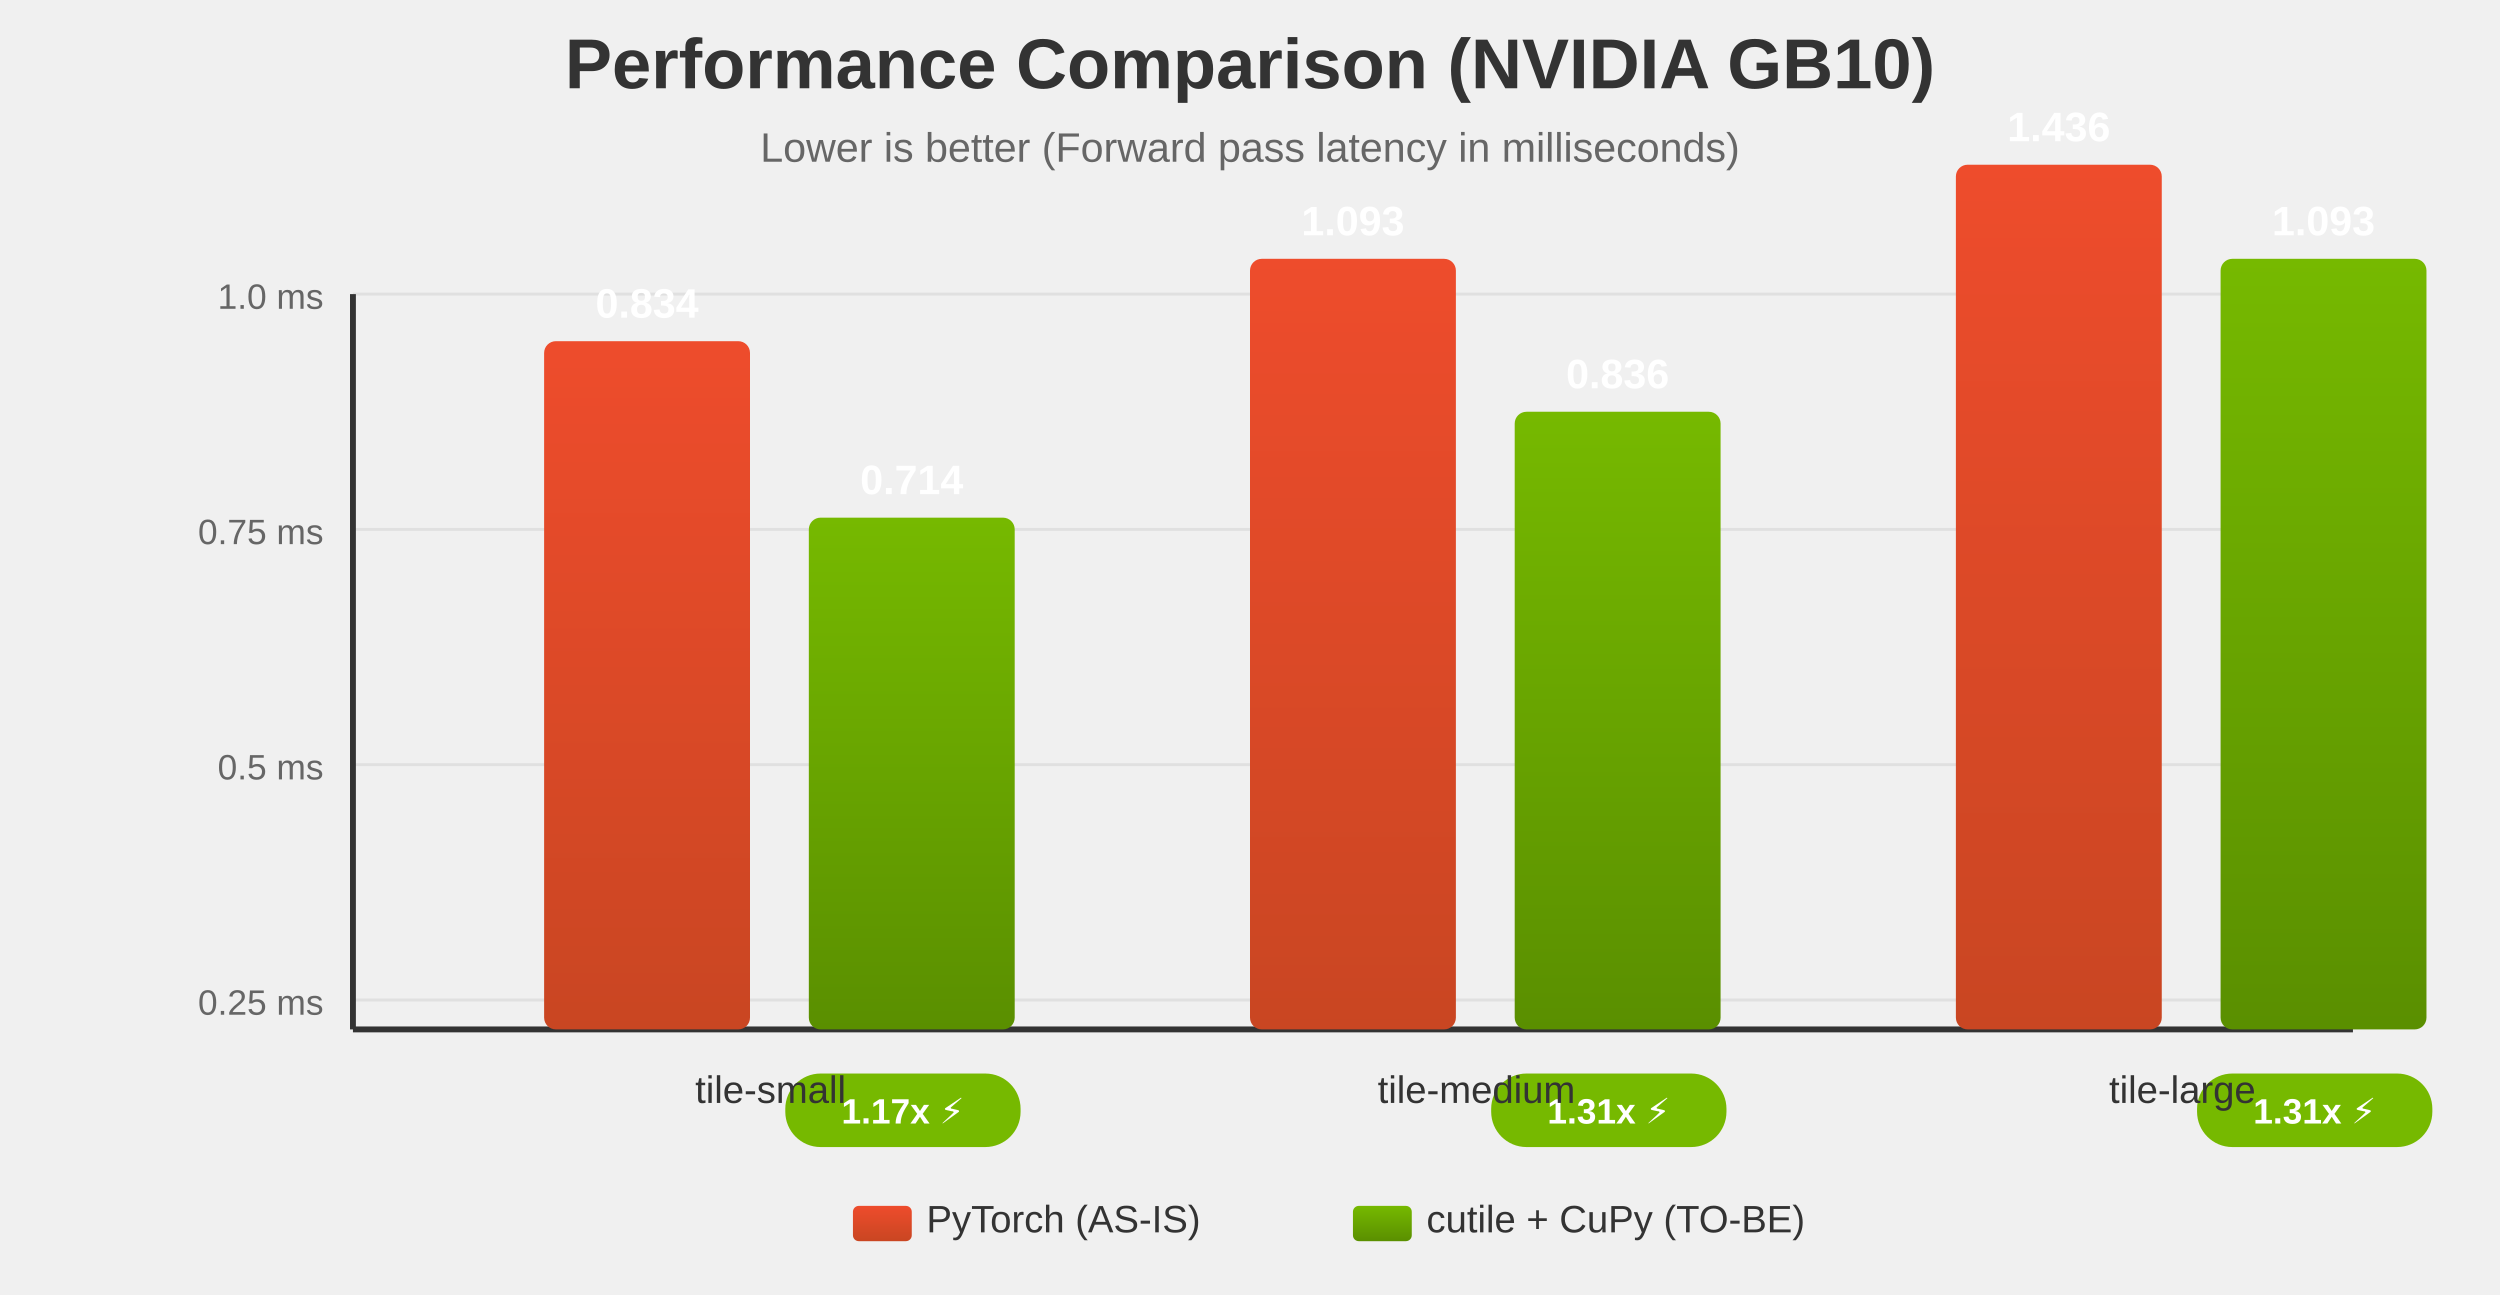
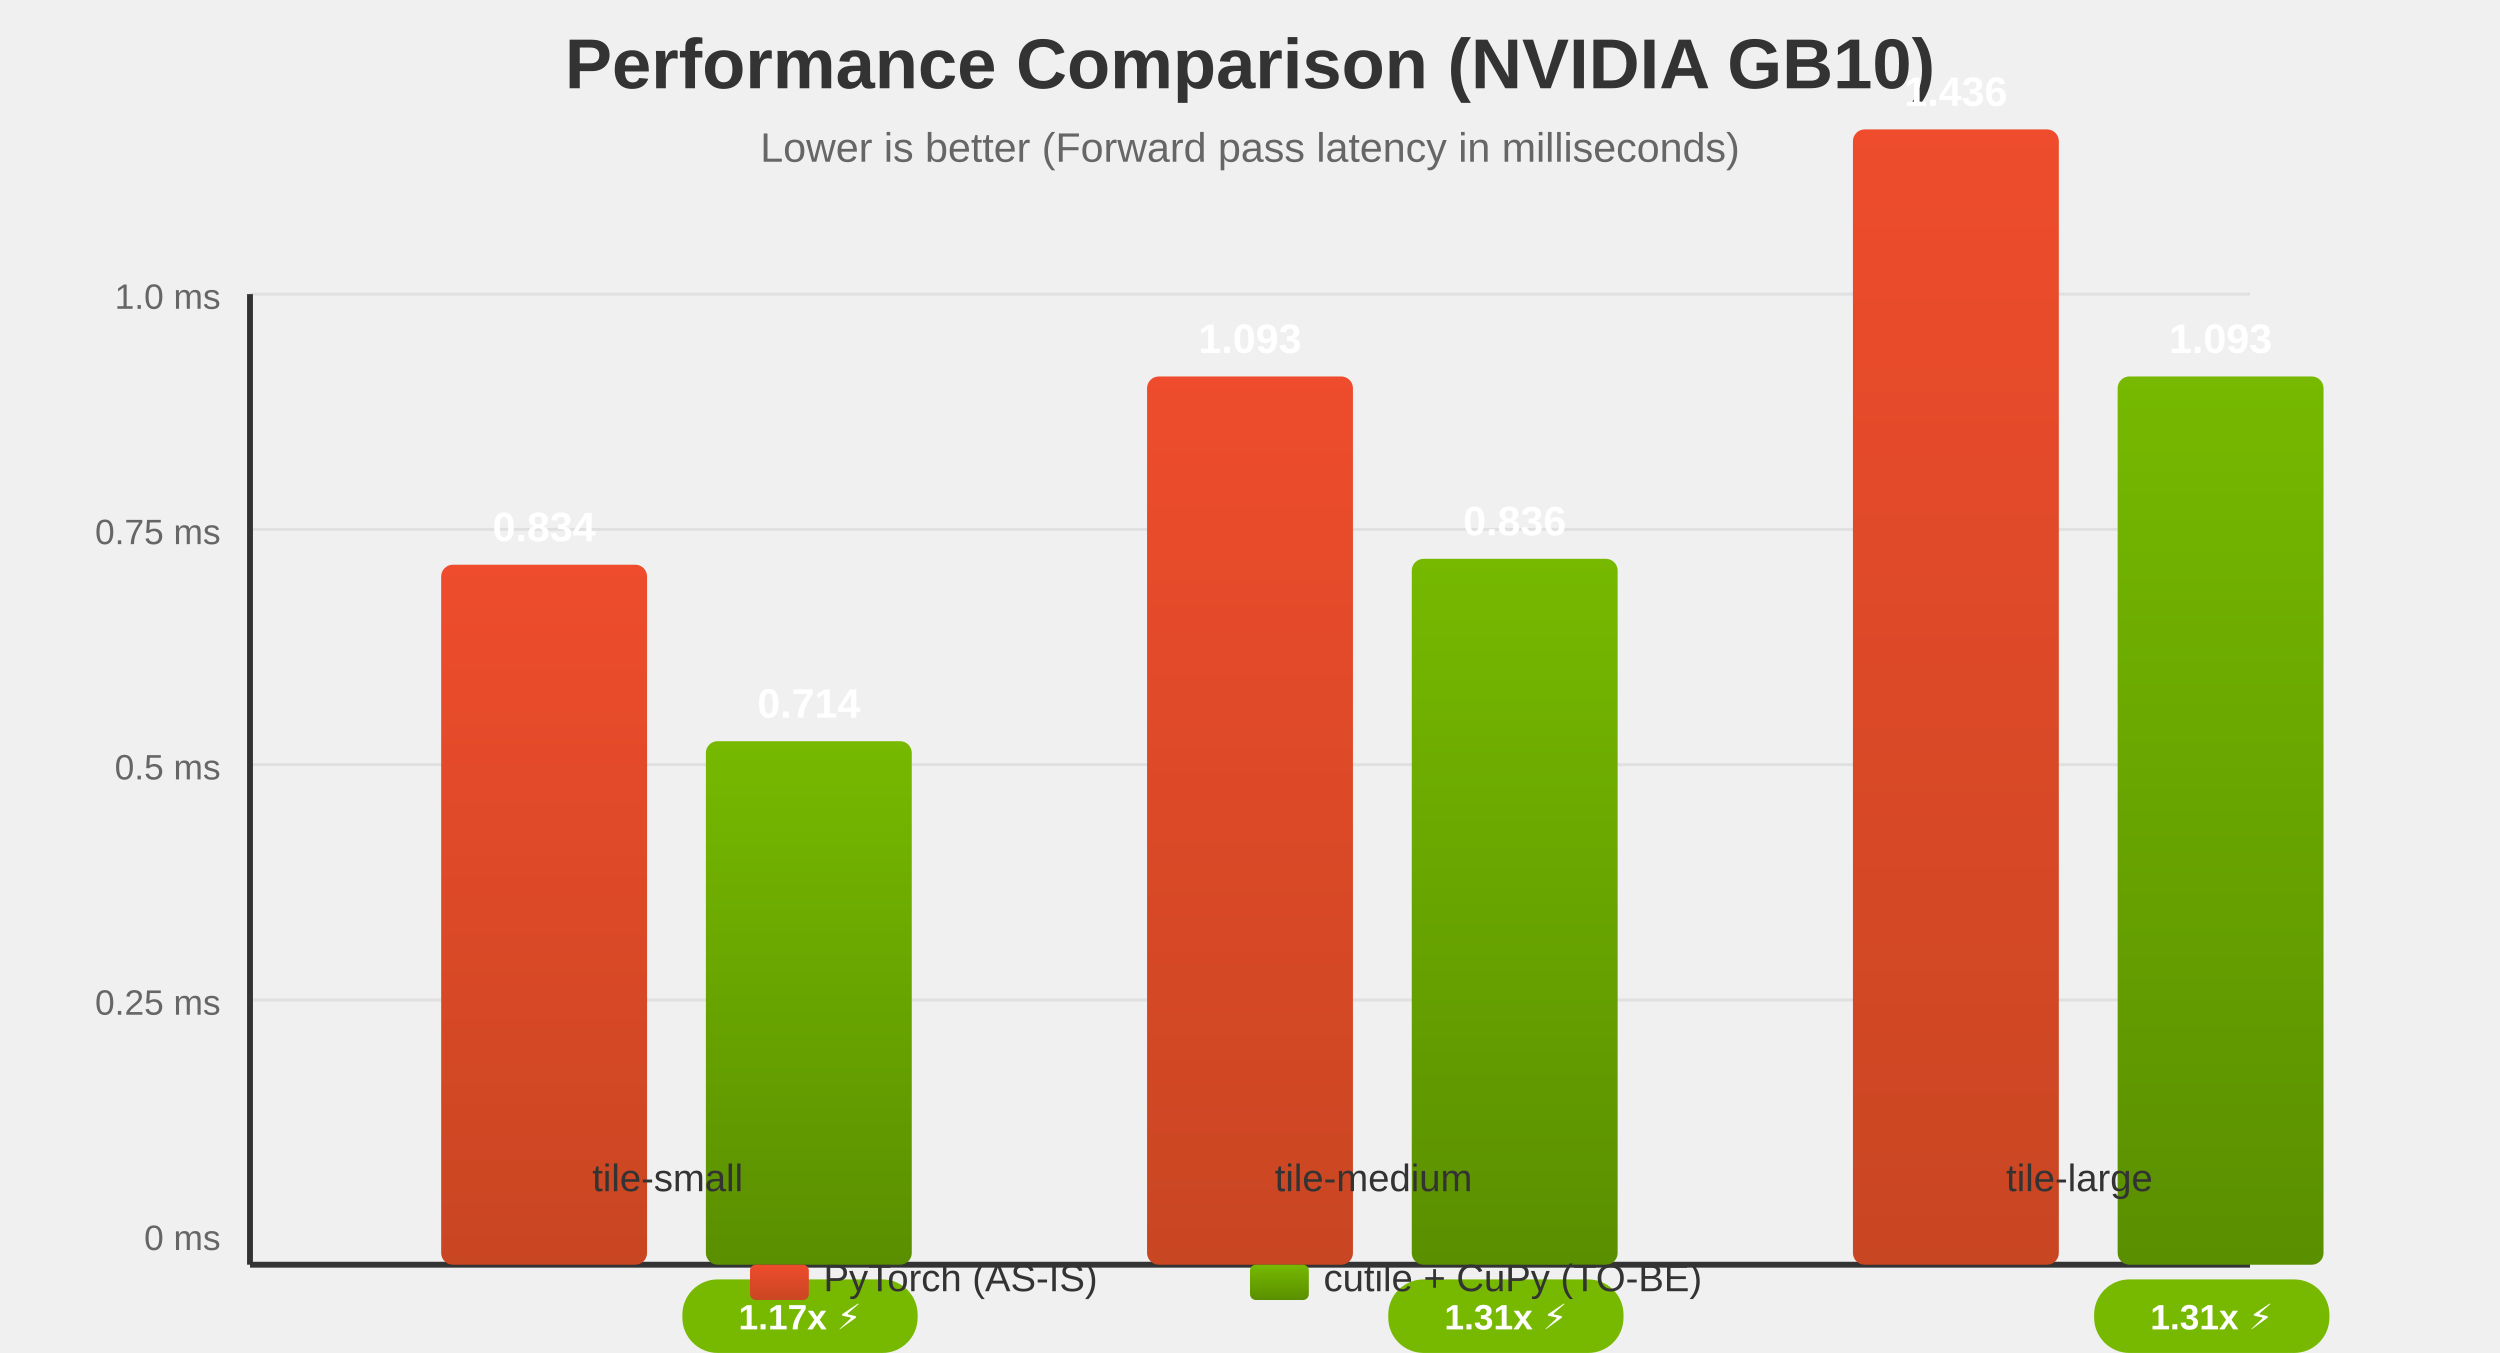
- <svg xmlns="http://www.w3.org/2000/svg" width="850" height="440">
+ <svg xmlns="http://www.w3.org/2000/svg" width="850" height="460">
  <defs>
    <linearGradient id="torchGrad" x1="0%" y1="0%" x2="0%" y2="100%">
      <stop offset="0%" style="stop-color:#ee4c2c;stop-opacity:1" />
      <stop offset="100%" style="stop-color:#c94622;stop-opacity:1" />
    </linearGradient>
    <linearGradient id="cutileGrad" x1="0%" y1="0%" x2="0%" y2="100%">
      <stop offset="0%" style="stop-color:#76b900;stop-opacity:1" />
      <stop offset="100%" style="stop-color:#5a8f00;stop-opacity:1" />
    </linearGradient>
  </defs>
-   <text x="425" y="30" font-family="Arial, sans-serif" font-size="24" font-weight="bold" text-anchor="middle" fill="#333">
-     Performance Comparison (NVIDIA GB10)
-   </text>
-   <text x="425" y="55" font-family="Arial, sans-serif" font-size="14" text-anchor="middle" fill="#666">
-     Lower is better (Forward pass latency in milliseconds)
-   </text>
-   <text x="110" y="105" font-family="Arial, sans-serif" font-size="12" text-anchor="end" fill="#666">1.0 ms</text>
-   <text x="110" y="185" font-family="Arial, sans-serif" font-size="12" text-anchor="end" fill="#666">0.75 ms</text>
-   <text x="110" y="265" font-family="Arial, sans-serif" font-size="12" text-anchor="end" fill="#666">0.5 ms</text>
-   <text x="110" y="345" font-family="Arial, sans-serif" font-size="12" text-anchor="end" fill="#666">0.25 ms</text>
-   <line x1="120" y1="100" x2="800" y2="100" stroke="#e0e0e0" stroke-width="1" />
-   <line x1="120" y1="180" x2="800" y2="180" stroke="#e0e0e0" stroke-width="1" />
-   <line x1="120" y1="260" x2="800" y2="260" stroke="#e0e0e0" stroke-width="1" />
-   <line x1="120" y1="340" x2="800" y2="340" stroke="#e0e0e0" stroke-width="1" />
-   <line x1="120" y1="100" x2="120" y2="350" stroke="#333" stroke-width="2" />
-   <line x1="120" y1="350" x2="800" y2="350" stroke="#333" stroke-width="2" />
-   <rect x="185" y="116" width="70" height="234" fill="url(#torchGrad)" rx="4" />
-   <rect x="275" y="176" width="70" height="174" fill="url(#cutileGrad)" rx="4" />
-   <rect x="425" y="88" width="70" height="262" fill="url(#torchGrad)" rx="4" />
-   <rect x="515" y="140" width="70" height="210" fill="url(#cutileGrad)" rx="4" />
-   <rect x="665" y="56" width="70" height="294" fill="url(#torchGrad)" rx="4" />
-   <rect x="755" y="88" width="70" height="262" fill="url(#cutileGrad)" rx="4" />
-   <text x="220" y="108" font-family="Arial, sans-serif" font-size="14" font-weight="bold" text-anchor="middle" fill="#fff">0.834</text>
-   <text x="310" y="168" font-family="Arial, sans-serif" font-size="14" font-weight="bold" text-anchor="middle" fill="#fff">0.714</text>
-   <text x="460" y="80" font-family="Arial, sans-serif" font-size="14" font-weight="bold" text-anchor="middle" fill="#fff">1.093</text>
-   <text x="550" y="132" font-family="Arial, sans-serif" font-size="14" font-weight="bold" text-anchor="middle" fill="#fff">0.836</text>
-   <text x="700" y="48" font-family="Arial, sans-serif" font-size="14" font-weight="bold" text-anchor="middle" fill="#fff">1.436</text>
-   <text x="790" y="80" font-family="Arial, sans-serif" font-size="14" font-weight="bold" text-anchor="middle" fill="#fff">1.093</text>
-   <rect x="267" y="365" width="80" height="25" fill="#76b900" rx="12" />
-   <text x="307" y="382" font-family="Arial, sans-serif" font-size="12" font-weight="bold" text-anchor="middle" fill="#fff">1.17x ⚡</text>
-   <rect x="507" y="365" width="80" height="25" fill="#76b900" rx="12" />
-   <text x="547" y="382" font-family="Arial, sans-serif" font-size="12" font-weight="bold" text-anchor="middle" fill="#fff">1.31x ⚡</text>
-   <rect x="747" y="365" width="80" height="25" fill="#76b900" rx="12" />
-   <text x="787" y="382" font-family="Arial, sans-serif" font-size="12" font-weight="bold" text-anchor="middle" fill="#fff">1.31x ⚡</text>
-   <text x="262" y="375" font-family="Arial, sans-serif" font-size="13" text-anchor="middle" fill="#333" font-weight="500">tile-small</text>
-   <text x="502" y="375" font-family="Arial, sans-serif" font-size="13" text-anchor="middle" fill="#333" font-weight="500">tile-medium</text>
-   <text x="742" y="375" font-family="Arial, sans-serif" font-size="13" text-anchor="middle" fill="#333" font-weight="500">tile-large</text>
-   <rect x="290" y="410" width="20" height="12" fill="url(#torchGrad)" rx="2" />
-   <text x="315" y="419" font-family="Arial, sans-serif" font-size="13" fill="#333">PyTorch (AS-IS)</text>
-   <rect x="460" y="410" width="20" height="12" fill="url(#cutileGrad)" rx="2" />
-   <text x="485" y="419" font-family="Arial, sans-serif" font-size="13" fill="#333">cutile + CuPy (TO-BE)</text>
+   <style>
+     .title { font-family: Arial, sans-serif; font-size: 24px; font-weight: bold; text-anchor: middle; fill: #333; }
+     .subtitle { font-family: Arial, sans-serif; font-size: 14px; text-anchor: middle; fill: #666; }
+     .axis-label { font-family: Arial, sans-serif; font-size: 12px; text-anchor: end; fill: #666; }
+     .bar-value { font-family: Arial, sans-serif; font-size: 14px; font-weight: bold; text-anchor: middle; fill: #fff; }
+     .badge-text { font-family: Arial, sans-serif; font-size: 12px; font-weight: bold; text-anchor: middle; fill: #fff; }
+     .x-label { font-family: Arial, sans-serif; font-size: 13px; text-anchor: middle; fill: #333; font-weight: 500; }
+     .legend-text { font-family: Arial, sans-serif; font-size: 13px; fill: #333; }
+   </style>
+   <text x="425" y="30" class="title">Performance Comparison (NVIDIA GB10)</text>
+   <text x="425" y="55" class="subtitle">Lower is better (Forward pass latency in milliseconds)</text>
+   <g transform="translate(-35, 0)">
+     <text x="110" y="105" class="axis-label">1.0 ms</text>
+     <text x="110" y="185" class="axis-label">0.75 ms</text>
+     <text x="110" y="265" class="axis-label">0.5 ms</text>
+     <text x="110" y="345" class="axis-label">0.25 ms</text>
+     <text x="110" y="425" class="axis-label">0 ms</text>
+     <line x1="120" y1="100" x2="800" y2="100" stroke="#e0e0e0" stroke-width="1" />
+     <line x1="120" y1="180" x2="800" y2="180" stroke="#e0e0e0" stroke-width="1" />
+     <line x1="120" y1="260" x2="800" y2="260" stroke="#e0e0e0" stroke-width="1" />
+     <line x1="120" y1="340" x2="800" y2="340" stroke="#e0e0e0" stroke-width="1" />
+     <line x1="120" y1="100" x2="120" y2="430" stroke="#333" stroke-width="2" />
+     <line x1="120" y1="430" x2="800" y2="430" stroke="#333" stroke-width="2" />
+     <g>
+       <rect x="185" y="192" width="70" height="238" fill="url(#torchGrad)" rx="4" />
+       <text x="220" y="184" class="bar-value">0.834</text>
+       <rect x="275" y="252" width="70" height="178" fill="url(#cutileGrad)" rx="4" />
+       <text x="310" y="244" class="bar-value">0.714</text>
+       <rect x="267" y="435" width="80" height="25" fill="#76b900" rx="12" />
+       <text x="307" y="452" class="badge-text">1.17x ⚡</text>
+       <text x="262" y="405" class="x-label">tile-small</text>
+       <rect x="425" y="128" width="70" height="302" fill="url(#torchGrad)" rx="4" />
+       <text x="460" y="120" class="bar-value">1.093</text>
+       <rect x="515" y="190" width="70" height="240" fill="url(#cutileGrad)" rx="4" />
+       <text x="550" y="182" class="bar-value">0.836</text>
+       <rect x="507" y="435" width="80" height="25" fill="#76b900" rx="12" />
+       <text x="547" y="452" class="badge-text">1.31x ⚡</text>
+       <text x="502" y="405" class="x-label">tile-medium</text>
+       <rect x="665" y="44" width="70" height="386" fill="url(#torchGrad)" rx="4" />
+       <text x="700" y="36" class="bar-value">1.436</text>
+       <rect x="755" y="128" width="70" height="302" fill="url(#cutileGrad)" rx="4" />
+       <text x="790" y="120" class="bar-value">1.093</text>
+       <rect x="747" y="435" width="80" height="25" fill="#76b900" rx="12" />
+       <text x="787" y="452" class="badge-text">1.31x ⚡</text>
+       <text x="742" y="405" class="x-label">tile-large</text>
+     </g>
+     <g transform="translate(0, 430)">
+       <rect x="290" y="0" width="20" height="12" fill="url(#torchGrad)" rx="2" />
+       <text x="315" y="9" class="legend-text">PyTorch (AS-IS)</text>
+       <rect x="460" y="0" width="20" height="12" fill="url(#cutileGrad)" rx="2" />
+       <text x="485" y="9" class="legend-text">cutile + CuPy (TO-BE)</text>
+     </g>
+   </g>
</svg>
